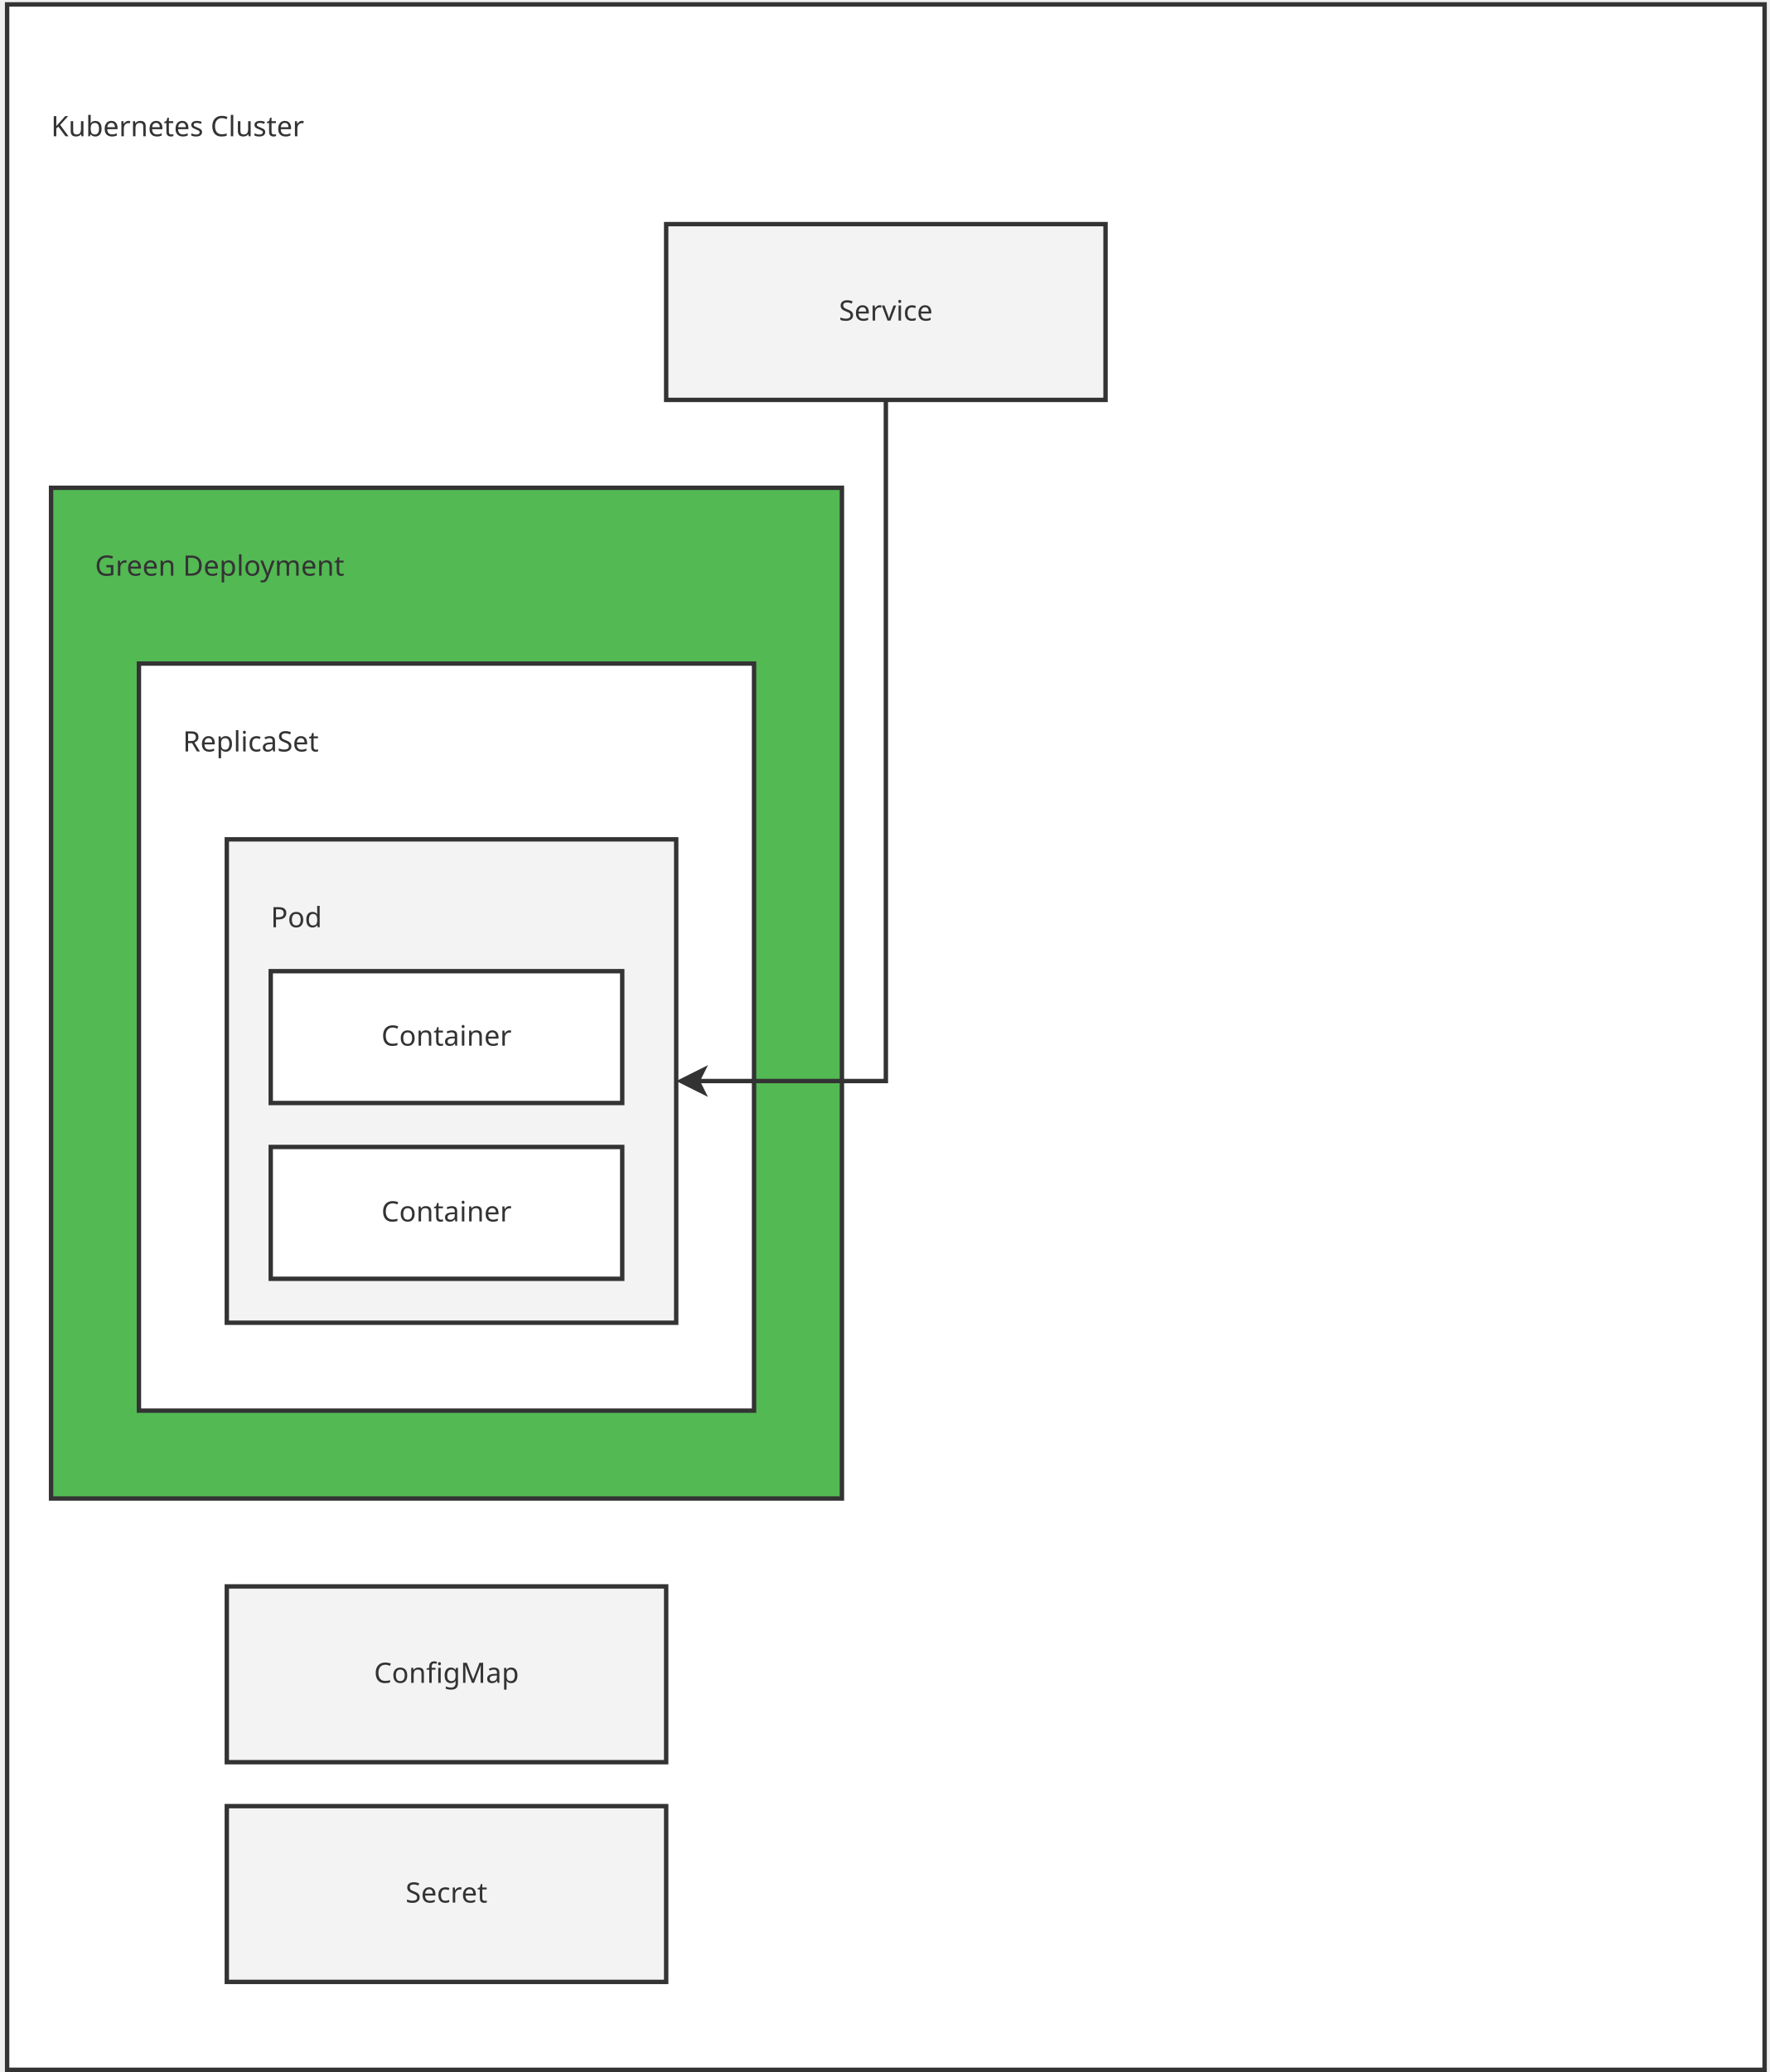
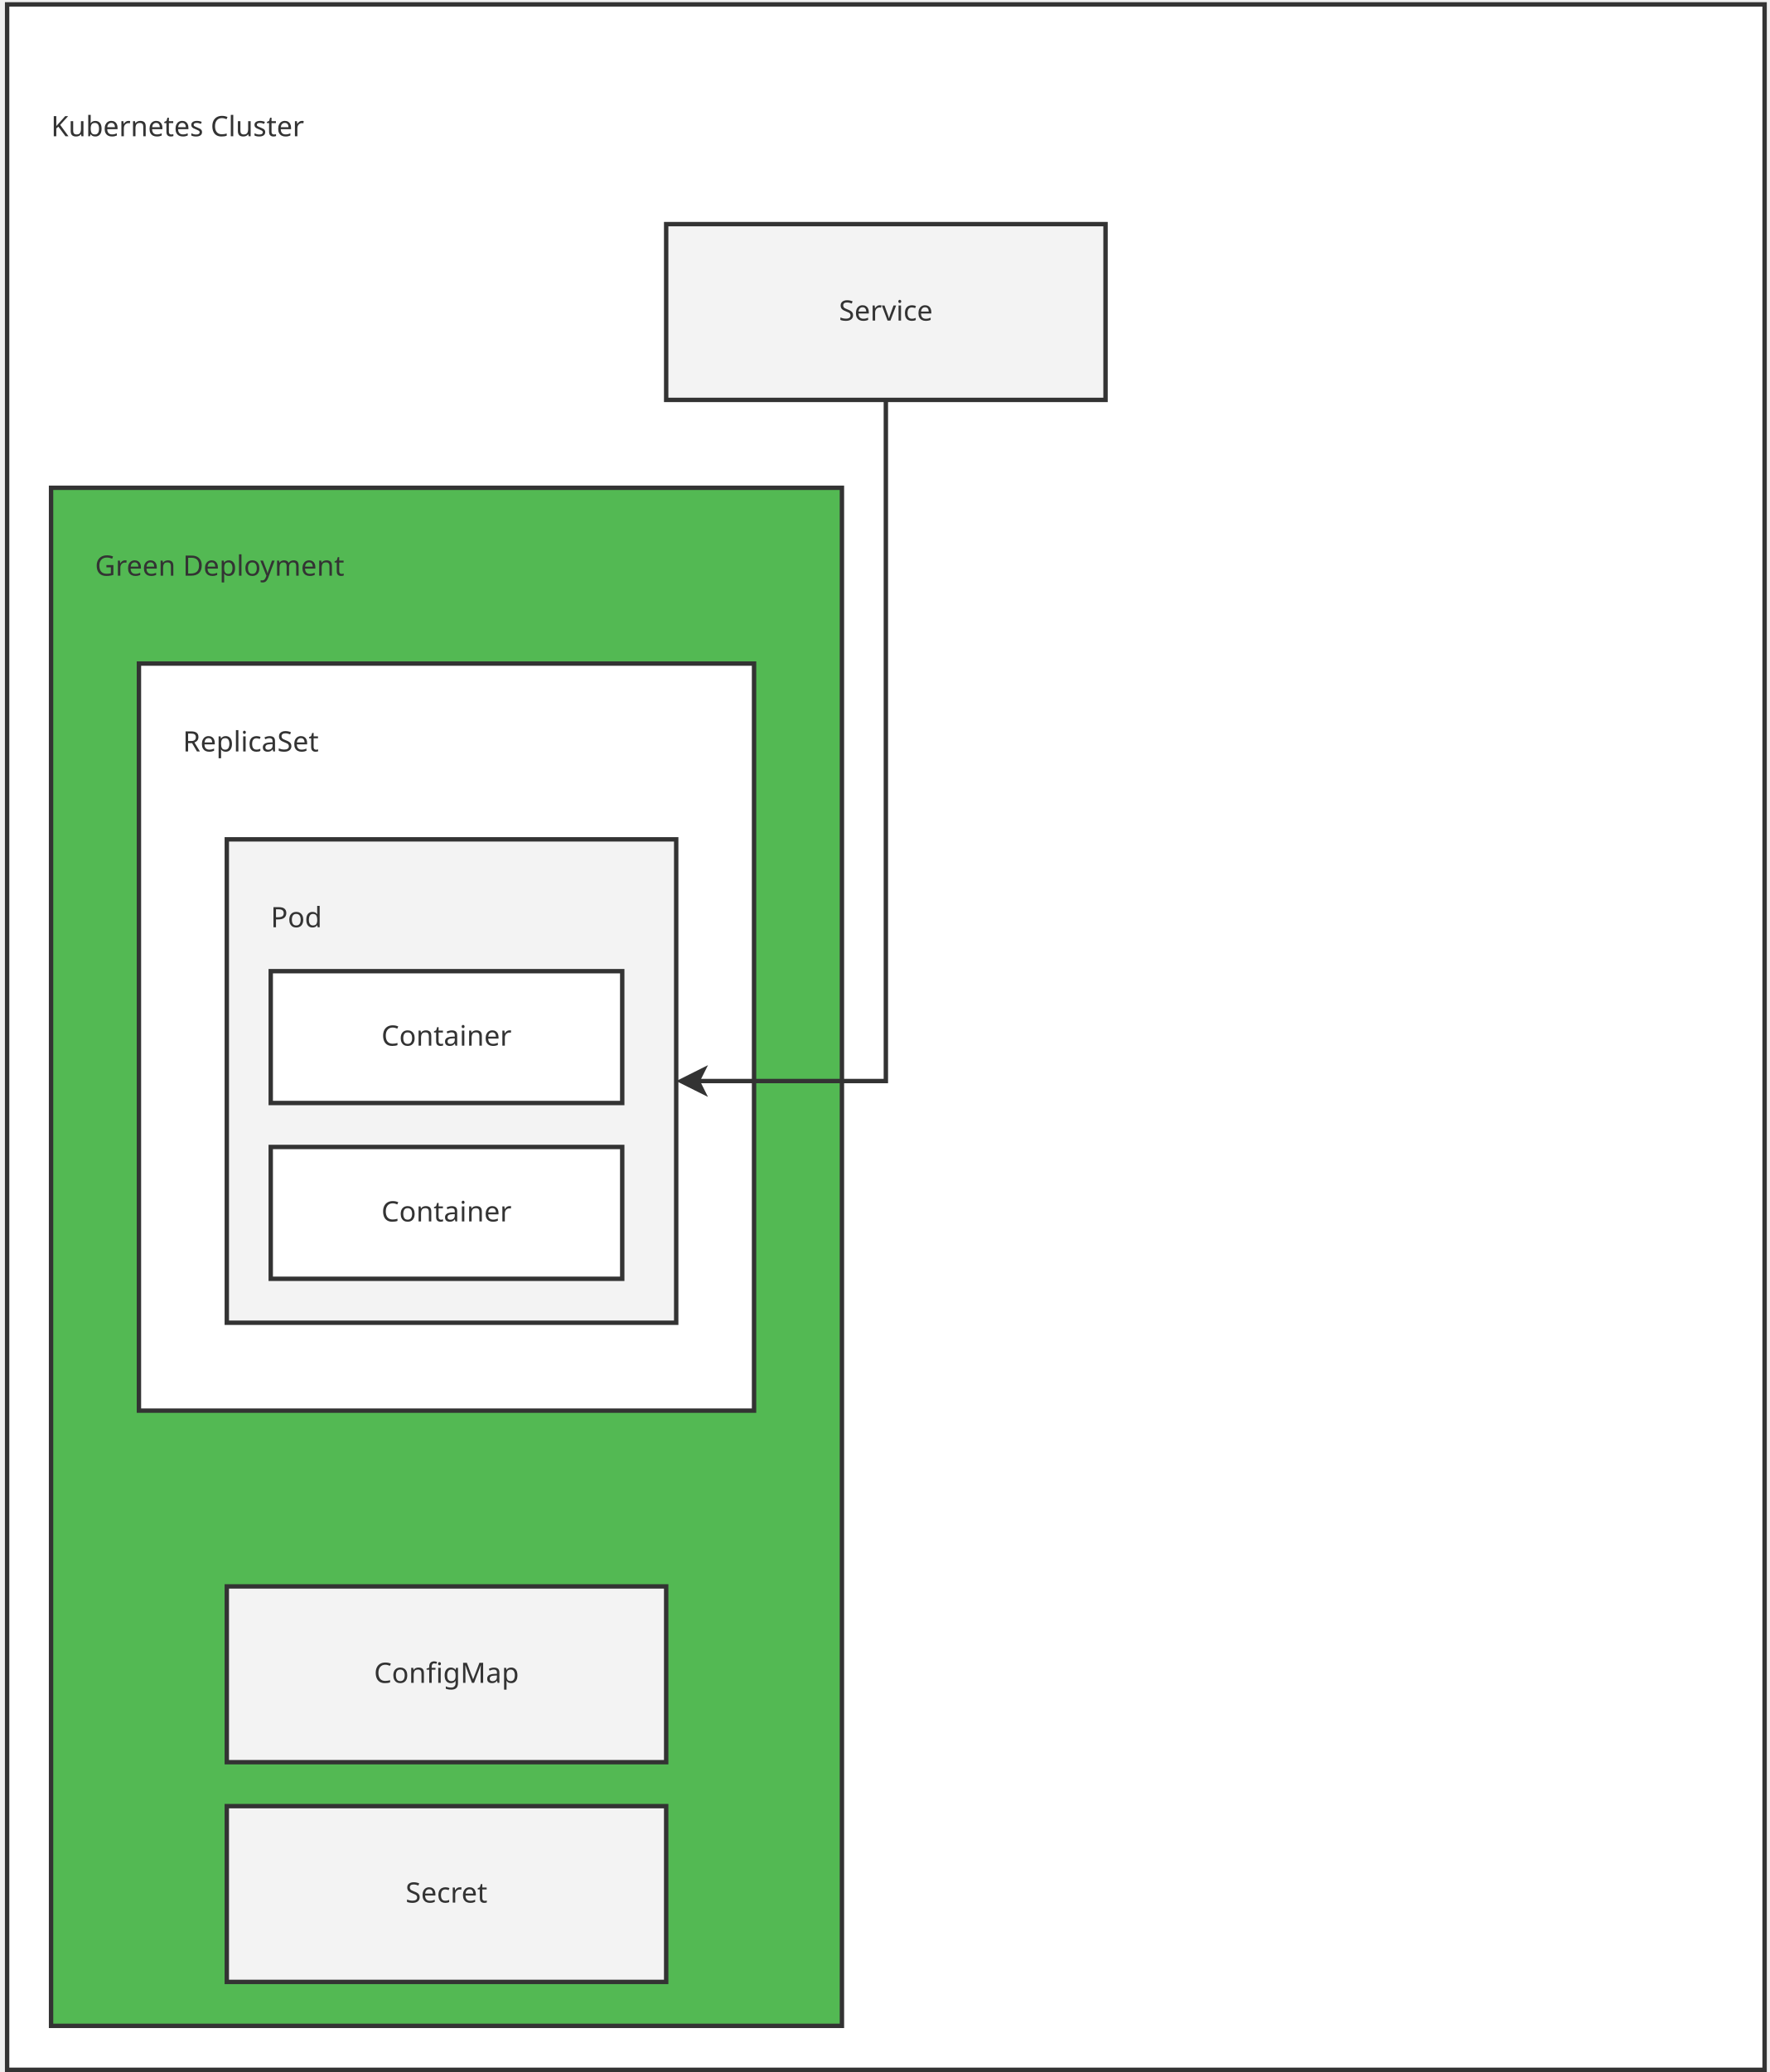
<svg xmlns="http://www.w3.org/2000/svg" width="41cm" height="48cm" viewBox="-402 98 803 943">
  <g>
    <rect style="fill: #ffffff" x="-400" y="100" width="800" height="940" />
    <rect style="fill: none; fill-opacity:0; stroke-width: 2; stroke: #333333" x="-400" y="100" width="800" height="940" />
    <text font-size="12.8" style="fill: #333333;text-anchor:middle;font-family:sans-serif;font-style:normal;font-weight:normal" x="0" y="573.9">
      <tspan x="0" y="573.9" />
    </text>
  </g>
  <text font-size="12.8" style="fill: #333333;text-anchor:start;font-family:sans-serif;font-style:normal;font-weight:normal" x="-210" y="324">
    <tspan x="-210" y="324" />
  </text>
  <text font-size="12.8" style="fill: #333333;text-anchor:start;font-family:sans-serif;font-style:normal;font-weight:normal" x="-210" y="324">
    <tspan x="-210" y="324" />
  </text>
  <text font-size="12.8" style="fill: #333333;text-anchor:start;font-family:sans-serif;font-style:normal;font-weight:normal" x="-380" y="160">
    <tspan x="-380" y="160">Kubernetes Cluster</tspan>
  </text>
  <text font-size="12.8" style="fill: #333333;text-anchor:start;font-family:sans-serif;font-style:normal;font-weight:normal" x="-200" y="570">
    <tspan x="-200" y="570" />
  </text>
  <text font-size="12.8" style="fill: #333333;text-anchor:start;font-family:sans-serif;font-style:normal;font-weight:normal" x="0" y="240">
    <tspan x="0" y="240" />
  </text>
  <g>
    <rect style="fill: #f3f3f3" x="-100" y="200" width="200" height="80" />
    <rect style="fill: none; fill-opacity:0; stroke-width: 2; stroke: #333333" x="-100" y="200" width="200" height="80" />
    <text font-size="12.8" style="fill: #333333;text-anchor:middle;font-family:sans-serif;font-style:normal;font-weight:normal" x="0" y="243.9">
      <tspan x="0" y="243.9">Service</tspan>
    </text>
  </g>
  <g>
-     <rect style="fill: #53b953" x="-380" y="320" width="360" height="460" />
-     <rect style="fill: none; fill-opacity:0; stroke-width: 2; stroke: #333333" x="-380" y="320" width="360" height="460" />
-     <text font-size="12.8" style="fill: #333333;text-anchor:middle;font-family:sans-serif;font-style:normal;font-weight:normal" x="-200" y="553.9">
-       <tspan x="-200" y="553.9" />
+     <rect style="fill: #53b953" x="-380" y="320" width="360" height="700" />
+     <rect style="fill: none; fill-opacity:0; stroke-width: 2; stroke: #333333" x="-380" y="320" width="360" height="700" />
+     <text font-size="12.8" style="fill: #333333;text-anchor:middle;font-family:sans-serif;font-style:normal;font-weight:normal" x="-200" y="673.9">
+       <tspan x="-200" y="673.9" />
    </text>
  </g>
  <text font-size="12.8" style="fill: #333333;text-anchor:start;font-family:sans-serif;font-style:normal;font-weight:normal" x="-360" y="360">
    <tspan x="-360" y="360">Green Deployment</tspan>
  </text>
  <g>
    <rect style="fill: #ffffff" x="-340" y="400" width="280" height="340" />
    <rect style="fill: none; fill-opacity:0; stroke-width: 2; stroke: #333333" x="-340" y="400" width="280" height="340" />
    <text font-size="12.8" style="fill: #333333;text-anchor:middle;font-family:sans-serif;font-style:normal;font-weight:normal" x="-200" y="573.9">
      <tspan x="-200" y="573.9" />
    </text>
  </g>
  <text font-size="12.8" style="fill: #333333;text-anchor:start;font-family:sans-serif;font-style:normal;font-weight:normal" x="-320" y="440">
    <tspan x="-320" y="440">ReplicaSet</tspan>
  </text>
  <g>
    <rect style="fill: #f3f3f3" x="-300" y="480" width="204.566" height="220" />
    <rect style="fill: none; fill-opacity:0; stroke-width: 2; stroke: #333333" x="-300" y="480" width="204.566" height="220" />
    <text font-size="12.8" style="fill: #333333;text-anchor:middle;font-family:sans-serif;font-style:normal;font-weight:normal" x="-197.717" y="593.9">
      <tspan x="-197.717" y="593.9" />
    </text>
  </g>
  <text font-size="12.8" style="fill: #333333;text-anchor:start;font-family:sans-serif;font-style:normal;font-weight:normal" x="-280" y="520">
    <tspan x="-280" y="520">Pod</tspan>
  </text>
  <g>
    <rect style="fill: #ffffff" x="-280" y="540" width="160" height="60" />
    <rect style="fill: none; fill-opacity:0; stroke-width: 2; stroke: #333333" x="-280" y="540" width="160" height="60" />
    <text font-size="12.8" style="fill: #333333;text-anchor:middle;font-family:sans-serif;font-style:normal;font-weight:normal" x="-200" y="573.9">
      <tspan x="-200" y="573.9">Container</tspan>
    </text>
  </g>
  <g>
    <rect style="fill: #ffffff" x="-280" y="620" width="160" height="60" />
    <rect style="fill: none; fill-opacity:0; stroke-width: 2; stroke: #333333" x="-280" y="620" width="160" height="60" />
    <text font-size="12.8" style="fill: #333333;text-anchor:middle;font-family:sans-serif;font-style:normal;font-weight:normal" x="-200" y="653.9">
      <tspan x="-200" y="653.9">Container</tspan>
    </text>
  </g>
  <g>
    <polyline style="fill: none; fill-opacity:0; stroke-width: 2; stroke: #333333" points="0,280 0,590 -85.698,590 " />
    <polygon style="fill: #333333" points="-93.198,590 -83.198,585 -85.698,590 -83.198,595 " />
    <polygon style="fill: none; fill-opacity:0; stroke-width: 2; stroke: #333333" points="-93.198,590 -83.198,585 -85.698,590 -83.198,595 " />
  </g>
  <g>
    <rect style="fill: #f3f3f3" x="-300" y="820" width="200" height="80" />
    <rect style="fill: none; fill-opacity:0; stroke-width: 2; stroke: #333333" x="-300" y="820" width="200" height="80" />
    <text font-size="12.8" style="fill: #333333;text-anchor:middle;font-family:sans-serif;font-style:normal;font-weight:normal" x="-200" y="863.9">
      <tspan x="-200" y="863.9">ConfigMap</tspan>
    </text>
  </g>
  <g>
    <rect style="fill: #f3f3f3" x="-300" y="920" width="200" height="80" />
    <rect style="fill: none; fill-opacity:0; stroke-width: 2; stroke: #333333" x="-300" y="920" width="200" height="80" />
    <text font-size="12.8" style="fill: #333333;text-anchor:middle;font-family:sans-serif;font-style:normal;font-weight:normal" x="-200" y="963.9">
      <tspan x="-200" y="963.9">Secret</tspan>
    </text>
  </g>
</svg>
